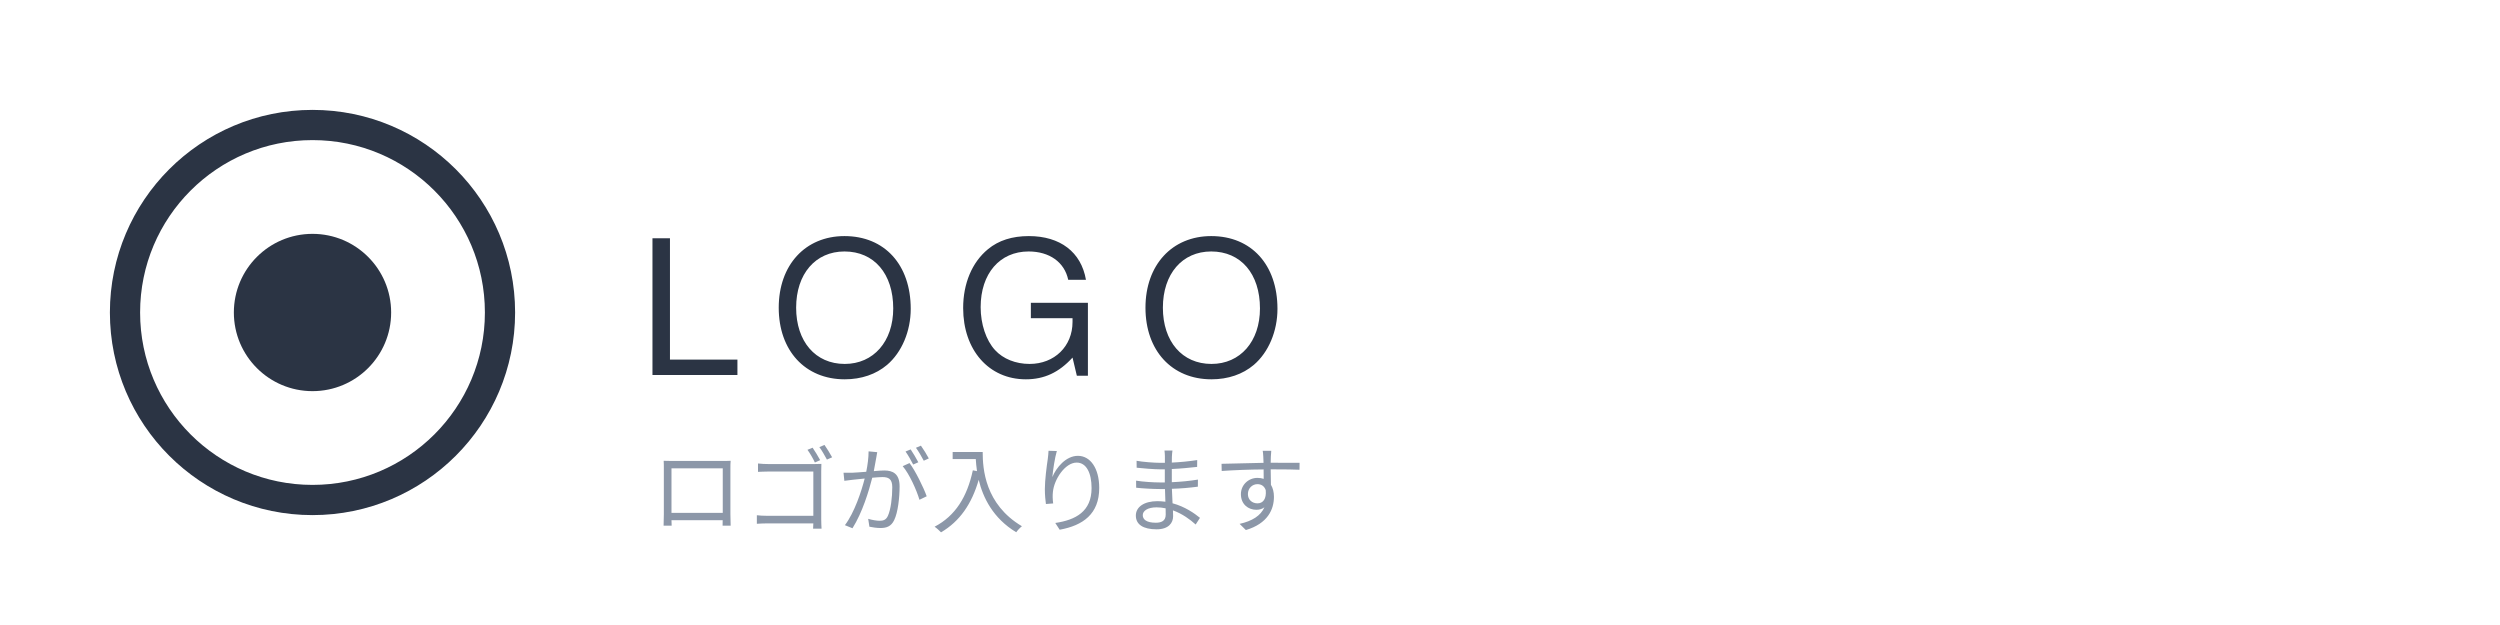
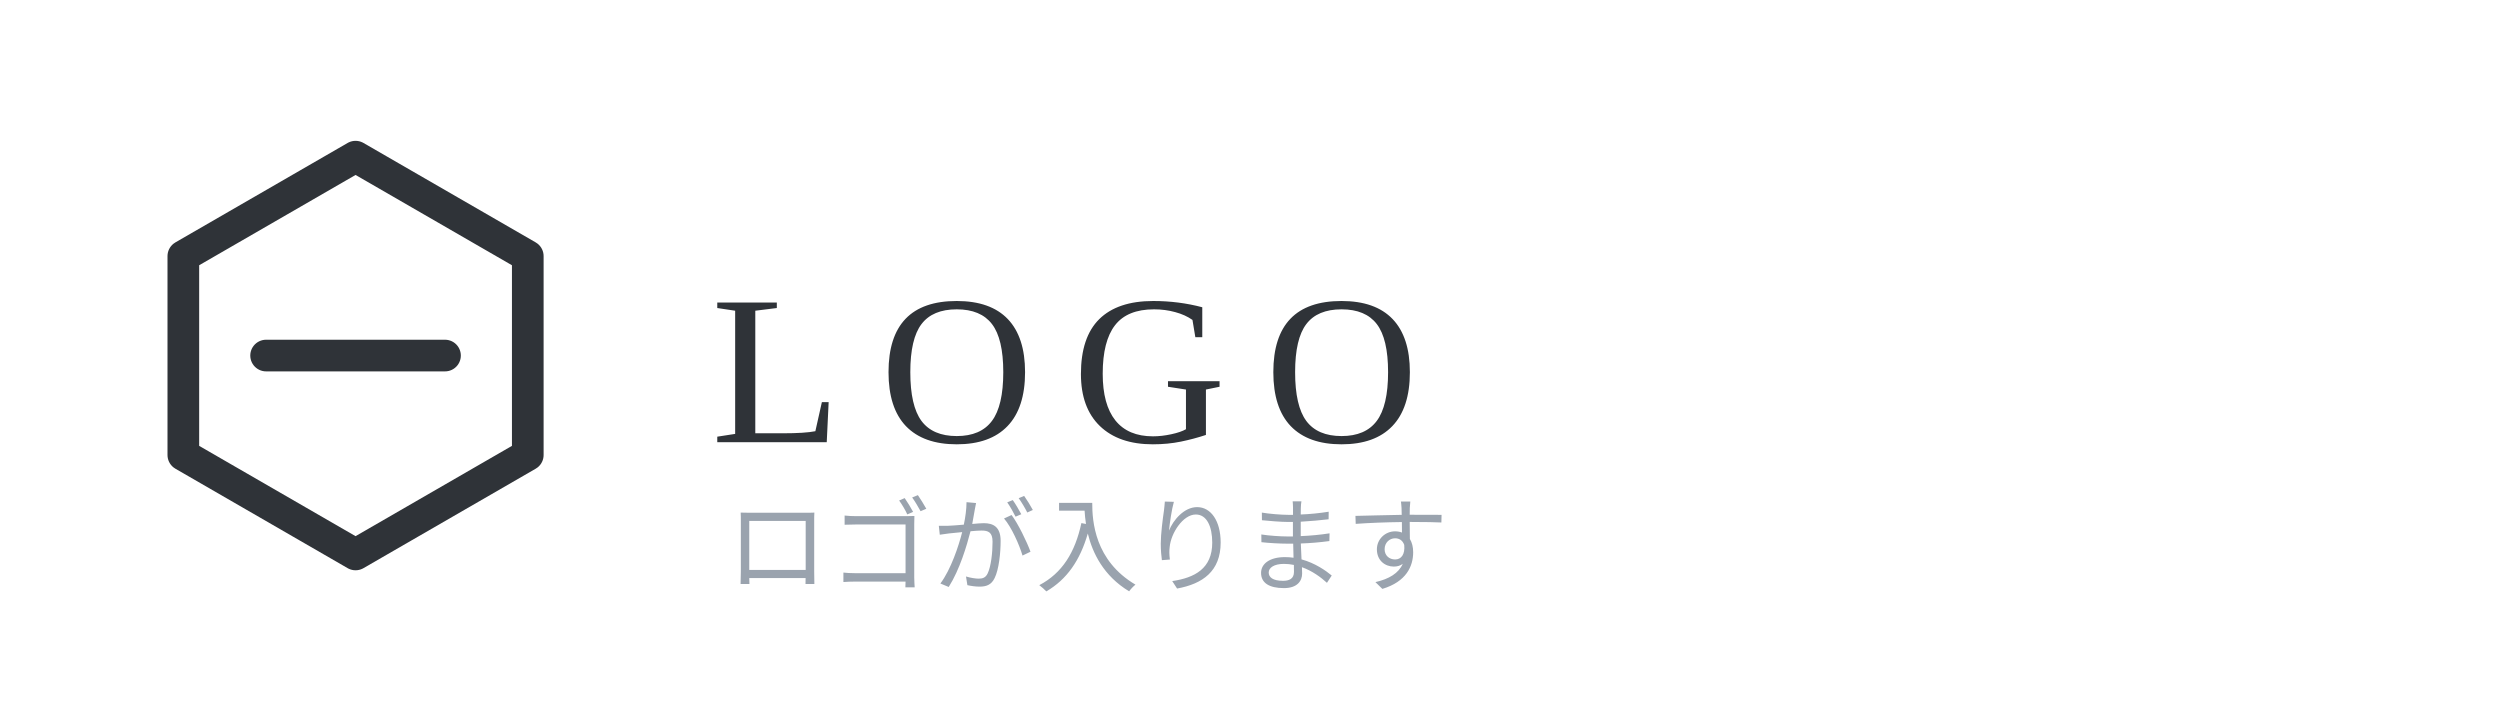
- <svg xmlns="http://www.w3.org/2000/svg" viewBox="0 0 480 120" width="480" height="120" role="img" aria-label="ロゴが入ります">
-   <circle cx="60.0" cy="60.0" r="36.0" fill="none" stroke="#2b3444" stroke-width="5.8" />
-   <circle cx="60.0" cy="60.0" r="15.1" fill="#2b3444" />
-   <text x="122.4" y="72.0" fill="#2b3444" font-family="Helvetica, Arial, sans-serif" font-size="36.0" letter-spacing="7.2">LOGO</text>
-   <text x="124.8" y="100.8" fill="#8c97a8" font-family="Hiragino Sans, Yu Gothic, sans-serif" font-size="18.0">ロゴが入ります</text>
+ <svg xmlns="http://www.w3.org/2000/svg" viewBox="0 0 450 128" width="450" height="128" role="img" aria-label="ロゴが入ります">
+   <path d="M 95.0 46.1 L 95.0 81.9 L 64.0 99.8 L 33.0 81.9 L 33.0 46.1 L 64.0 28.2 Z" fill="none" stroke="#2f3338" stroke-width="5.7" stroke-linejoin="round" />
+   <path d="M 47.9 64.0 L 80.1 64.0" stroke="#2f3338" stroke-width="5.7" stroke-linecap="round" />
+   <text x="128.0" y="79.6" fill="#2f3338" text-anchor="start" font-family="Georgia, 'Times New Roman', serif" font-weight="400" font-size="38.4" letter-spacing="6.9">LOGO</text>
+   <text x="130.6" y="105.0" fill="#9aa3ae" text-anchor="start" font-family="Hiragino Sans, Yu Gothic, sans-serif" font-size="18.6">ロゴが入ります</text>
</svg>
